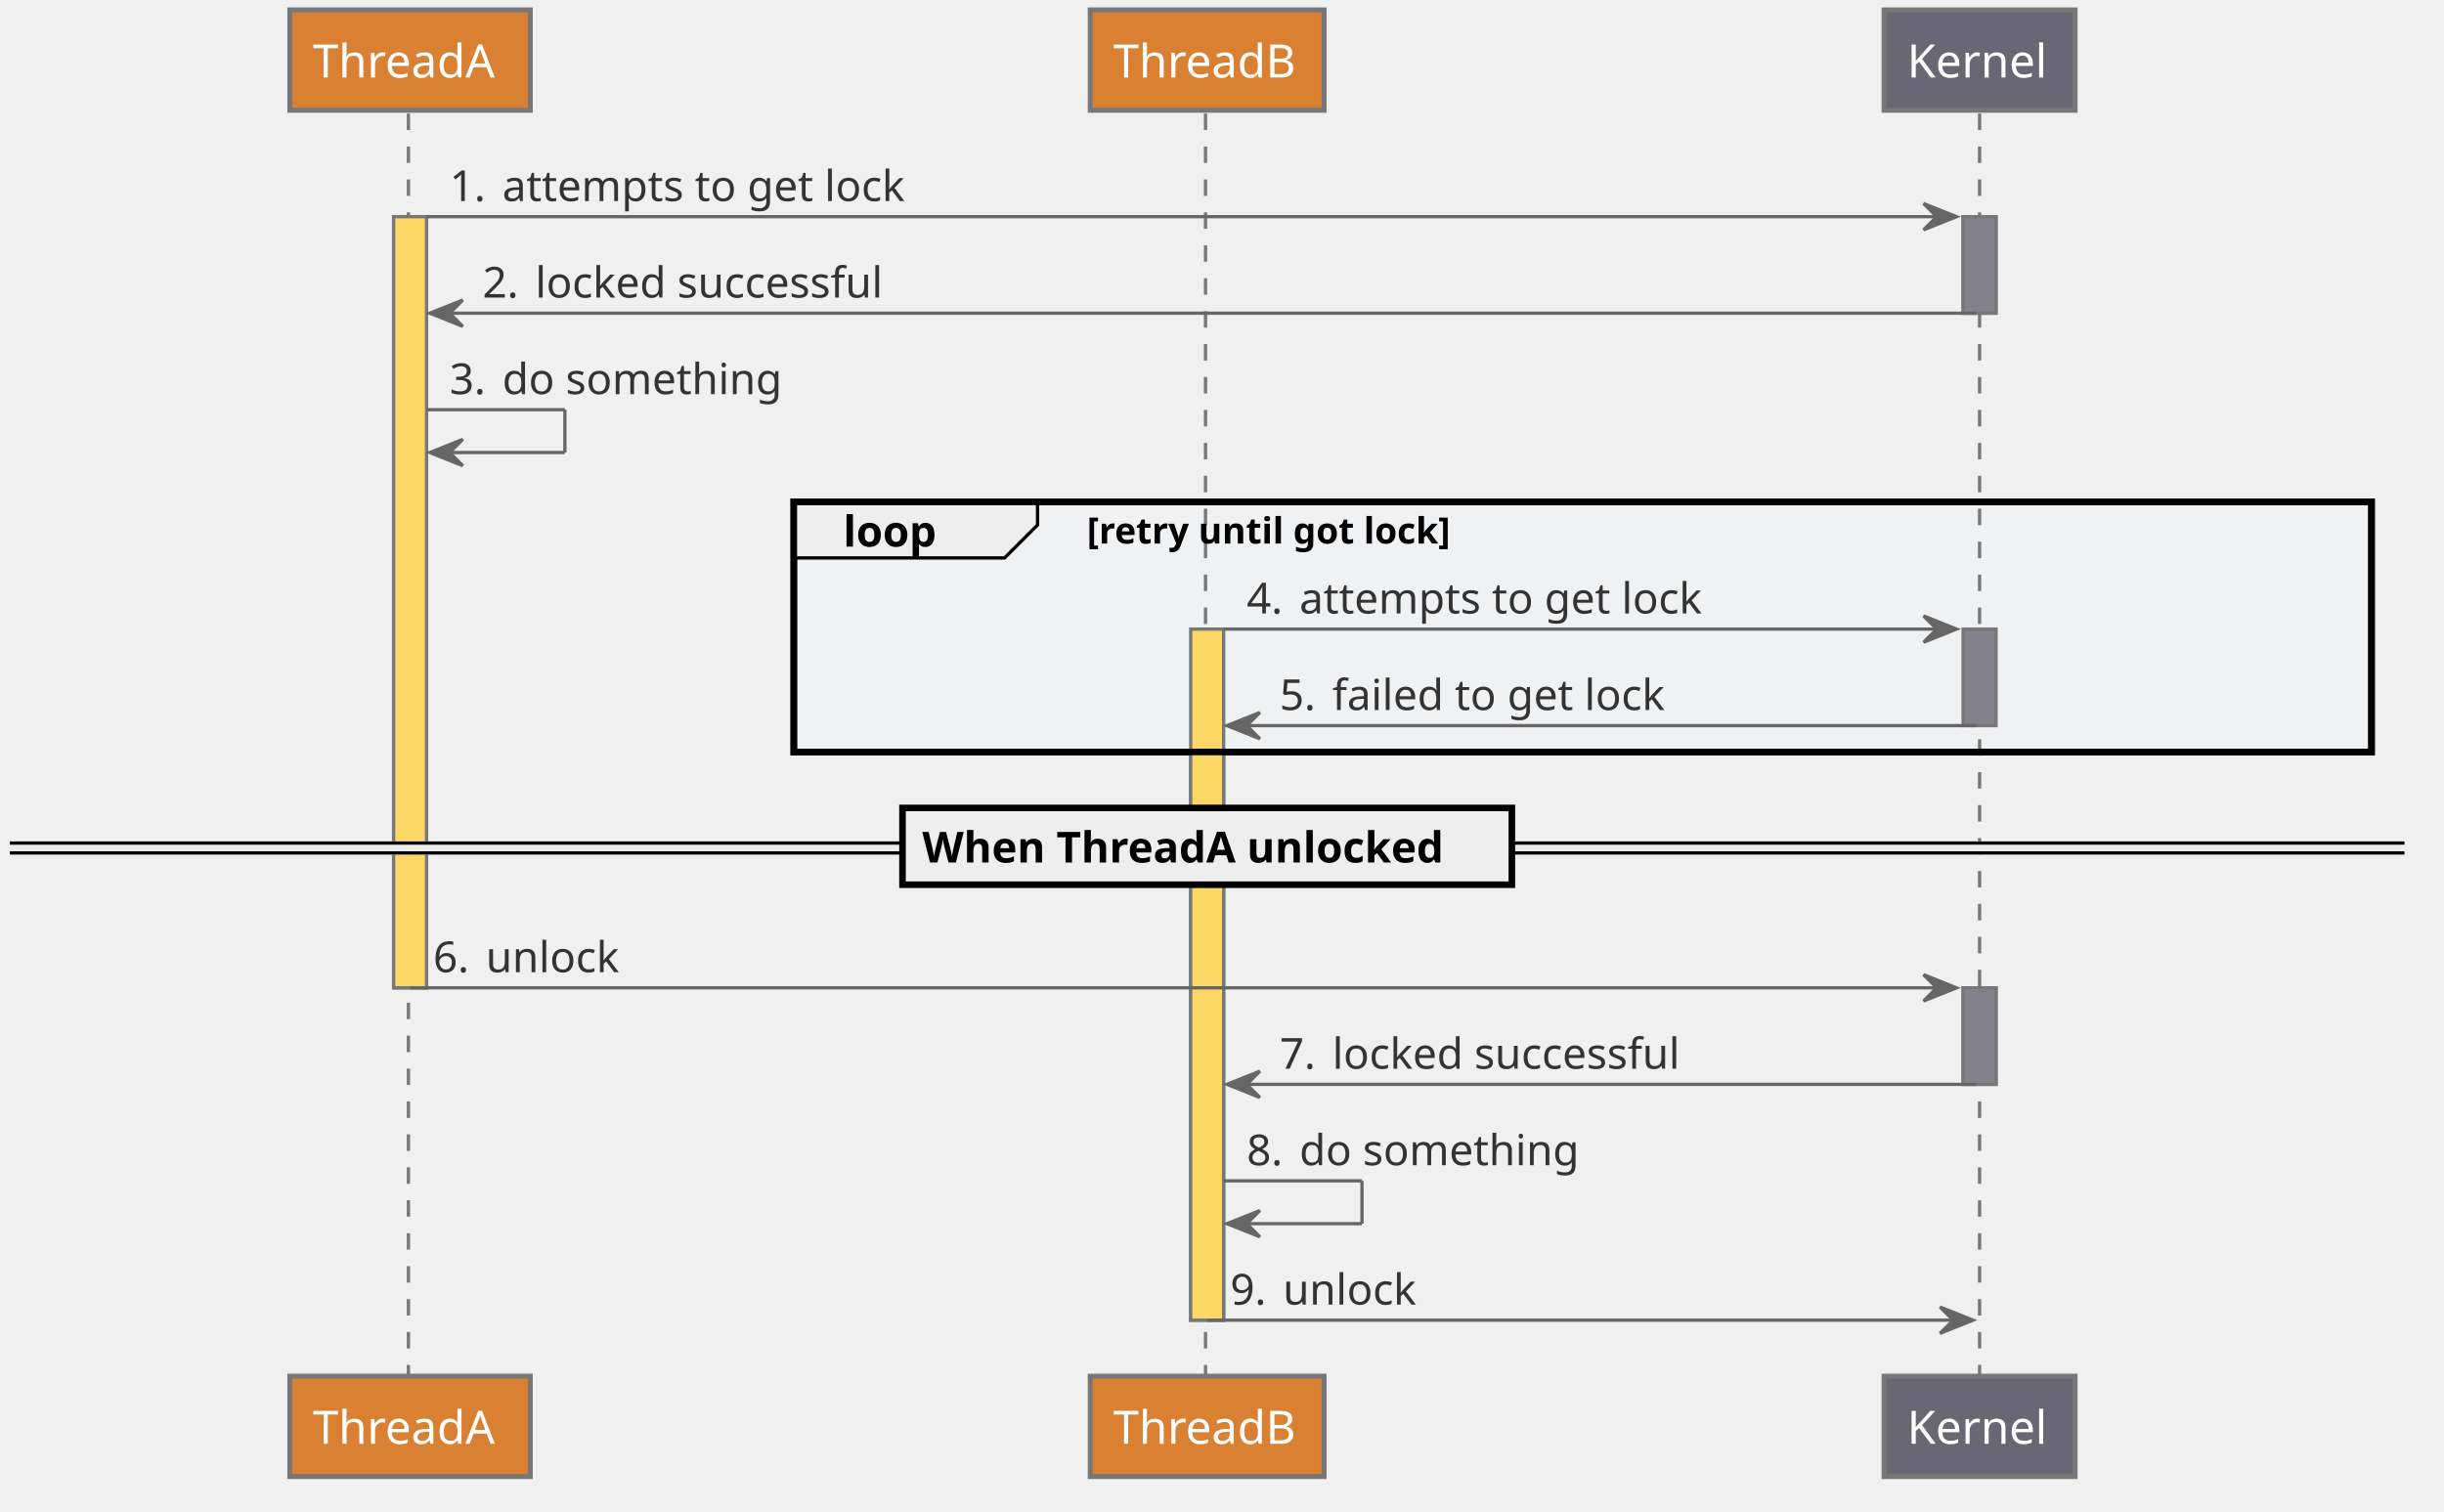
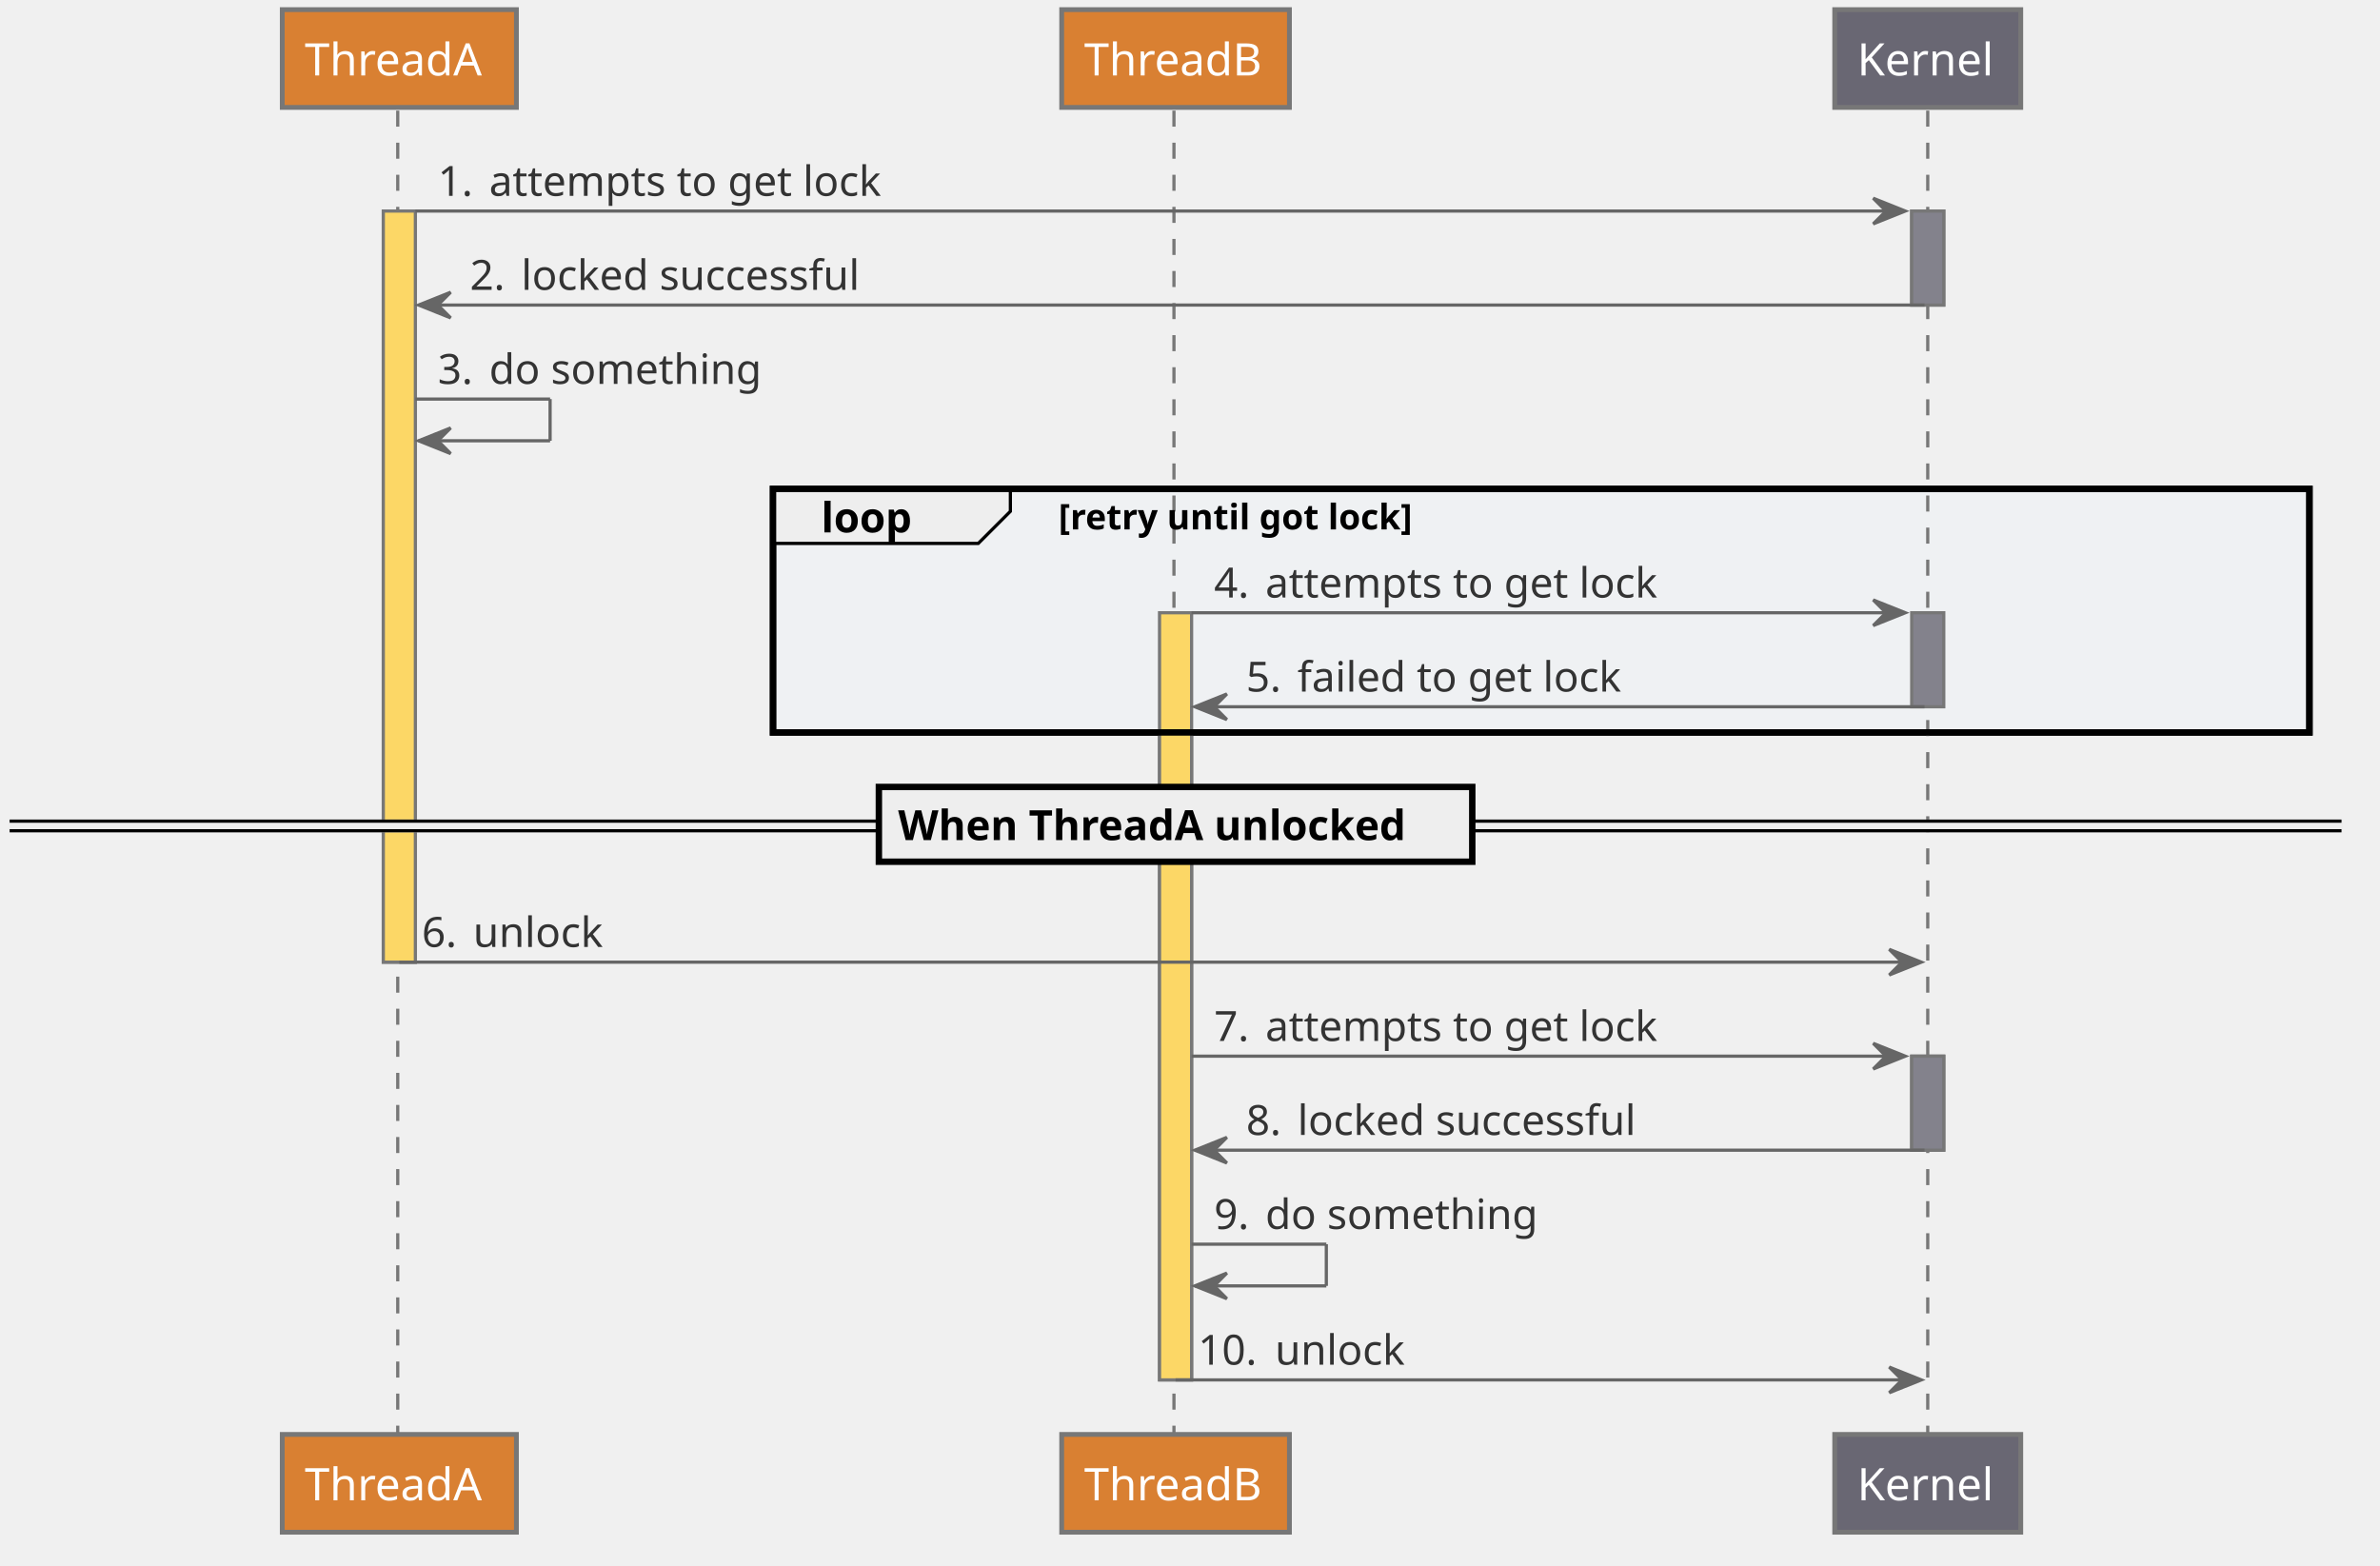
- <svg xmlns="http://www.w3.org/2000/svg" contentScriptType="application/ecmascript" contentStyleType="text/css" height="459px" preserveAspectRatio="none" style="width:742px;height:459px;background:#EFF1F3;" version="1.1" viewBox="0 0 742 459" width="742px" zoomAndPan="magnify">
+ <svg xmlns="http://www.w3.org/2000/svg" contentScriptType="application/ecmascript" contentStyleType="text/css" height="488px" preserveAspectRatio="none" style="width:742px;height:488px;background:#EFF1F3;" version="1.1" viewBox="0 0 742 488" width="742px" zoomAndPan="magnify">
  <defs />
  <g>
    <rect fill="#FCD766" height="234.174" style="stroke: #777777; stroke-width: 1.0;" width="10" x="119.5" y="65.799" />
-     <rect fill="#FCD766" height="209.863" style="stroke: #777777; stroke-width: 1.0;" width="10" x="361.5" y="191.041" />
+     <rect fill="#FCD766" height="239.174" style="stroke: #777777; stroke-width: 1.0;" width="10" x="361.5" y="191.041" />
    <rect fill="#83828C" height="29.311" style="stroke: #777777; stroke-width: 1.0;" width="10" x="596" y="65.799" />
    <rect fill="#83828C" height="29.311" style="stroke: #777777; stroke-width: 1.0;" width="10" x="596" y="191.041" />
-     <rect fill="#83828C" height="29.311" style="stroke: #777777; stroke-width: 1.0;" width="10" x="596" y="299.973" />
+     <rect fill="#83828C" height="29.311" style="stroke: #777777; stroke-width: 1.0;" width="10" x="596" y="329.283" />
    <rect fill="#EFF1F3" height="75.932" style="stroke: #000000; stroke-width: 2.0;" width="479" x="241" y="152.42" />
-     <line style="stroke: #777777; stroke-width: 1.0; stroke-dasharray: 5.0,5.0;" x1="124" x2="124" y1="34.488" y2="418.904" />
-     <line style="stroke: #777777; stroke-width: 1.0; stroke-dasharray: 5.0,5.0;" x1="366" x2="366" y1="34.488" y2="418.904" />
-     <line style="stroke: #777777; stroke-width: 1.0; stroke-dasharray: 5.0,5.0;" x1="601" x2="601" y1="34.488" y2="418.904" />
+     <line style="stroke: #777777; stroke-width: 1.0; stroke-dasharray: 5.0,5.0;" x1="124" x2="124" y1="34.488" y2="448.215" />
+     <line style="stroke: #777777; stroke-width: 1.0; stroke-dasharray: 5.0,5.0;" x1="366" x2="366" y1="34.488" y2="448.215" />
+     <line style="stroke: #777777; stroke-width: 1.0; stroke-dasharray: 5.0,5.0;" x1="601" x2="601" y1="34.488" y2="448.215" />
    <rect fill="#D98032" height="30.488" style="stroke: #777777; stroke-width: 1.5;" width="73" x="88" y="3" />
    <text fill="#FFFFFF" font-family="sans-serif" font-size="14" lengthAdjust="spacingAndGlyphs" textLength="59" x="95" y="23.535">ThreadA</text>
-     <rect fill="#D98032" height="30.488" style="stroke: #777777; stroke-width: 1.5;" width="73" x="88" y="417.904" />
-     <text fill="#FFFFFF" font-family="sans-serif" font-size="14" lengthAdjust="spacingAndGlyphs" textLength="59" x="95" y="438.44">ThreadA</text>
+     <rect fill="#D98032" height="30.488" style="stroke: #777777; stroke-width: 1.5;" width="73" x="88" y="447.215" />
+     <text fill="#FFFFFF" font-family="sans-serif" font-size="14" lengthAdjust="spacingAndGlyphs" textLength="59" x="95" y="467.75">ThreadA</text>
    <rect fill="#D98032" height="30.488" style="stroke: #777777; stroke-width: 1.5;" width="71" x="331" y="3" />
    <text fill="#FFFFFF" font-family="sans-serif" font-size="14" lengthAdjust="spacingAndGlyphs" textLength="57" x="338" y="23.535">ThreadB</text>
-     <rect fill="#D98032" height="30.488" style="stroke: #777777; stroke-width: 1.5;" width="71" x="331" y="417.904" />
-     <text fill="#FFFFFF" font-family="sans-serif" font-size="14" lengthAdjust="spacingAndGlyphs" textLength="57" x="338" y="438.44">ThreadB</text>
+     <rect fill="#D98032" height="30.488" style="stroke: #777777; stroke-width: 1.5;" width="71" x="331" y="447.215" />
+     <text fill="#FFFFFF" font-family="sans-serif" font-size="14" lengthAdjust="spacingAndGlyphs" textLength="57" x="338" y="467.75">ThreadB</text>
    <rect fill="#696773" height="30.488" style="stroke: #777777; stroke-width: 1.5;" width="58" x="572" y="3" />
    <text fill="#FFFFFF" font-family="sans-serif" font-size="14" lengthAdjust="spacingAndGlyphs" textLength="44" x="579" y="23.535">Kernel</text>
-     <rect fill="#696773" height="30.488" style="stroke: #777777; stroke-width: 1.5;" width="58" x="572" y="417.904" />
-     <text fill="#FFFFFF" font-family="sans-serif" font-size="14" lengthAdjust="spacingAndGlyphs" textLength="44" x="579" y="438.44">Kernel</text>
+     <rect fill="#696773" height="30.488" style="stroke: #777777; stroke-width: 1.5;" width="58" x="572" y="447.215" />
+     <text fill="#FFFFFF" font-family="sans-serif" font-size="14" lengthAdjust="spacingAndGlyphs" textLength="44" x="579" y="467.75">Kernel</text>
    <rect fill="#FCD766" height="234.174" style="stroke: #777777; stroke-width: 1.0;" width="10" x="119.5" y="65.799" />
-     <rect fill="#FCD766" height="209.863" style="stroke: #777777; stroke-width: 1.0;" width="10" x="361.5" y="191.041" />
+     <rect fill="#FCD766" height="239.174" style="stroke: #777777; stroke-width: 1.0;" width="10" x="361.5" y="191.041" />
    <rect fill="#83828C" height="29.311" style="stroke: #777777; stroke-width: 1.0;" width="10" x="596" y="65.799" />
    <rect fill="#83828C" height="29.311" style="stroke: #777777; stroke-width: 1.0;" width="10" x="596" y="191.041" />
-     <rect fill="#83828C" height="29.311" style="stroke: #777777; stroke-width: 1.0;" width="10" x="596" y="299.973" />
+     <rect fill="#83828C" height="29.311" style="stroke: #777777; stroke-width: 1.0;" width="10" x="596" y="329.283" />
    <polygon fill="#666666" points="584,61.799,594,65.799,584,69.799,588,65.799" style="stroke: #666666; stroke-width: 1.0;" />
    <line style="stroke: #666666; stroke-width: 1.0;" x1="129.5" x2="590" y1="65.799" y2="65.799" />
    <text fill="#333333" font-family="sans-serif" font-size="13" lengthAdjust="spacingAndGlyphs" textLength="12" x="136.5" y="61.057">1.</text>
    <text fill="#333333" font-family="sans-serif" font-size="13" lengthAdjust="spacingAndGlyphs" textLength="128" x="152.5" y="61.057">attempts to get lock</text>
    <polygon fill="#666666" points="140.5,91.109,130.5,95.109,140.5,99.109,136.5,95.109" style="stroke: #666666; stroke-width: 1.0;" />
    <line style="stroke: #666666; stroke-width: 1.0;" x1="134.5" x2="600" y1="95.109" y2="95.109" />
    <text fill="#333333" font-family="sans-serif" font-size="13" lengthAdjust="spacingAndGlyphs" textLength="12" x="146.5" y="90.367">2.</text>
    <text fill="#333333" font-family="sans-serif" font-size="13" lengthAdjust="spacingAndGlyphs" textLength="113" x="162.5" y="90.367">locked successful</text>
    <line style="stroke: #666666; stroke-width: 1.0;" x1="129.5" x2="171.5" y1="124.42" y2="124.42" />
    <line style="stroke: #666666; stroke-width: 1.0;" x1="171.5" x2="171.5" y1="124.42" y2="137.42" />
    <line style="stroke: #666666; stroke-width: 1.0;" x1="130.5" x2="171.5" y1="137.42" y2="137.42" />
    <polygon fill="#666666" points="140.5,133.42,130.5,137.42,140.5,141.42,136.5,137.42" style="stroke: #666666; stroke-width: 1.0;" />
    <text fill="#333333" font-family="sans-serif" font-size="13" lengthAdjust="spacingAndGlyphs" textLength="12" x="136.5" y="119.678">3.</text>
    <text fill="#333333" font-family="sans-serif" font-size="13" lengthAdjust="spacingAndGlyphs" textLength="87" x="152.5" y="119.678">do something</text>
    <path d="M241,152.42 L315,152.42 L315,159.42 L305,169.42 L241,169.42 L241,152.42 " fill="#EEEEEE" style="stroke: #000000; stroke-width: 1.0;" />
    <rect fill="none" height="75.932" style="stroke: #000000; stroke-width: 2.0;" width="479" x="241" y="152.42" />
    <text fill="#000000" font-family="sans-serif" font-size="13" font-weight="bold" lengthAdjust="spacingAndGlyphs" textLength="29" x="256" y="165.988">loop</text>
    <text fill="#000000" font-family="sans-serif" font-size="11" font-weight="bold" lengthAdjust="spacingAndGlyphs" textLength="114" x="330" y="165.055">[retry until got lock]</text>
    <polygon fill="#666666" points="584,187.041,594,191.041,584,195.041,588,191.041" style="stroke: #666666; stroke-width: 1.0;" />
    <line style="stroke: #666666; stroke-width: 1.0;" x1="371.5" x2="590" y1="191.041" y2="191.041" />
    <text fill="#333333" font-family="sans-serif" font-size="13" lengthAdjust="spacingAndGlyphs" textLength="12" x="378.5" y="186.299">4.</text>
    <text fill="#333333" font-family="sans-serif" font-size="13" lengthAdjust="spacingAndGlyphs" textLength="128" x="394.5" y="186.299">attempts to get lock</text>
    <polygon fill="#666666" points="382.5,216.352,372.5,220.352,382.5,224.352,378.5,220.352" style="stroke: #666666; stroke-width: 1.0;" />
    <line style="stroke: #666666; stroke-width: 1.0;" x1="376.5" x2="600" y1="220.352" y2="220.352" />
    <text fill="#333333" font-family="sans-serif" font-size="13" lengthAdjust="spacingAndGlyphs" textLength="12" x="388.5" y="215.609">5.</text>
    <text fill="#333333" font-family="sans-serif" font-size="13" lengthAdjust="spacingAndGlyphs" textLength="107" x="404.5" y="215.609">failed to get lock</text>
    <rect fill="#EEEEEE" height="3" style="stroke: #EEEEEE; stroke-width: 1.0;" width="727" x="3" y="256.007" />
    <line style="stroke: #000000; stroke-width: 1.0;" x1="3" x2="730" y1="256.007" y2="256.007" />
    <line style="stroke: #000000; stroke-width: 1.0;" x1="3" x2="730" y1="259.007" y2="259.007" />
    <rect fill="#EEEEEE" height="23.311" style="stroke: #000000; stroke-width: 2.0;" width="185" x="274" y="245.352" />
    <text fill="#000000" font-family="sans-serif" font-size="13" font-weight="bold" lengthAdjust="spacingAndGlyphs" textLength="167" x="280" y="261.92">When ThreadA unlocked</text>
-     <polygon fill="#666666" points="584,295.973,594,299.973,584,303.973,588,299.973" style="stroke: #666666; stroke-width: 1.0;" />
-     <line style="stroke: #666666; stroke-width: 1.0;" x1="124.5" x2="590" y1="299.973" y2="299.973" />
+     <polygon fill="#666666" points="589,295.973,599,299.973,589,303.973,593,299.973" style="stroke: #666666; stroke-width: 1.0;" />
+     <line style="stroke: #666666; stroke-width: 1.0;" x1="124.5" x2="595" y1="299.973" y2="299.973" />
    <text fill="#333333" font-family="sans-serif" font-size="13" lengthAdjust="spacingAndGlyphs" textLength="12" x="131.5" y="295.231">6.</text>
    <text fill="#333333" font-family="sans-serif" font-size="13" lengthAdjust="spacingAndGlyphs" textLength="43" x="147.5" y="295.231">unlock</text>
-     <polygon fill="#666666" points="382.5,325.283,372.5,329.283,382.5,333.283,378.5,329.283" style="stroke: #666666; stroke-width: 1.0;" />
-     <line style="stroke: #666666; stroke-width: 1.0;" x1="376.5" x2="600" y1="329.283" y2="329.283" />
-     <text fill="#333333" font-family="sans-serif" font-size="13" lengthAdjust="spacingAndGlyphs" textLength="12" x="388.5" y="324.541">7.</text>
-     <text fill="#333333" font-family="sans-serif" font-size="13" lengthAdjust="spacingAndGlyphs" textLength="113" x="404.5" y="324.541">locked successful</text>
-     <line style="stroke: #666666; stroke-width: 1.0;" x1="371.5" x2="413.5" y1="358.594" y2="358.594" />
-     <line style="stroke: #666666; stroke-width: 1.0;" x1="413.5" x2="413.5" y1="358.594" y2="371.594" />
-     <line style="stroke: #666666; stroke-width: 1.0;" x1="372.5" x2="413.5" y1="371.594" y2="371.594" />
-     <polygon fill="#666666" points="382.5,367.594,372.5,371.594,382.5,375.594,378.5,371.594" style="stroke: #666666; stroke-width: 1.0;" />
-     <text fill="#333333" font-family="sans-serif" font-size="13" lengthAdjust="spacingAndGlyphs" textLength="12" x="378.5" y="353.852">8.</text>
-     <text fill="#333333" font-family="sans-serif" font-size="13" lengthAdjust="spacingAndGlyphs" textLength="87" x="394.5" y="353.852">do something</text>
-     <polygon fill="#666666" points="589,396.904,599,400.904,589,404.904,593,400.904" style="stroke: #666666; stroke-width: 1.0;" />
-     <line style="stroke: #666666; stroke-width: 1.0;" x1="366.5" x2="595" y1="400.904" y2="400.904" />
-     <text fill="#333333" font-family="sans-serif" font-size="13" lengthAdjust="spacingAndGlyphs" textLength="12" x="373.5" y="396.162">9.</text>
-     <text fill="#333333" font-family="sans-serif" font-size="13" lengthAdjust="spacingAndGlyphs" textLength="43" x="389.5" y="396.162">unlock</text>
+     <polygon fill="#666666" points="584,325.283,594,329.283,584,333.283,588,329.283" style="stroke: #666666; stroke-width: 1.0;" />
+     <line style="stroke: #666666; stroke-width: 1.0;" x1="371.5" x2="590" y1="329.283" y2="329.283" />
+     <text fill="#333333" font-family="sans-serif" font-size="13" lengthAdjust="spacingAndGlyphs" textLength="12" x="378.5" y="324.541">7.</text>
+     <text fill="#333333" font-family="sans-serif" font-size="13" lengthAdjust="spacingAndGlyphs" textLength="128" x="394.5" y="324.541">attempts to get lock</text>
+     <polygon fill="#666666" points="382.5,354.594,372.5,358.594,382.5,362.594,378.5,358.594" style="stroke: #666666; stroke-width: 1.0;" />
+     <line style="stroke: #666666; stroke-width: 1.0;" x1="376.5" x2="600" y1="358.594" y2="358.594" />
+     <text fill="#333333" font-family="sans-serif" font-size="13" lengthAdjust="spacingAndGlyphs" textLength="12" x="388.5" y="353.852">8.</text>
+     <text fill="#333333" font-family="sans-serif" font-size="13" lengthAdjust="spacingAndGlyphs" textLength="113" x="404.5" y="353.852">locked successful</text>
+     <line style="stroke: #666666; stroke-width: 1.0;" x1="371.5" x2="413.5" y1="387.904" y2="387.904" />
+     <line style="stroke: #666666; stroke-width: 1.0;" x1="413.5" x2="413.5" y1="387.904" y2="400.904" />
+     <line style="stroke: #666666; stroke-width: 1.0;" x1="372.5" x2="413.5" y1="400.904" y2="400.904" />
+     <polygon fill="#666666" points="382.5,396.904,372.5,400.904,382.5,404.904,378.5,400.904" style="stroke: #666666; stroke-width: 1.0;" />
+     <text fill="#333333" font-family="sans-serif" font-size="13" lengthAdjust="spacingAndGlyphs" textLength="12" x="378.5" y="383.162">9.</text>
+     <text fill="#333333" font-family="sans-serif" font-size="13" lengthAdjust="spacingAndGlyphs" textLength="87" x="394.5" y="383.162">do something</text>
+     <polygon fill="#666666" points="589,426.215,599,430.215,589,434.215,593,430.215" style="stroke: #666666; stroke-width: 1.0;" />
+     <line style="stroke: #666666; stroke-width: 1.0;" x1="366.5" x2="595" y1="430.215" y2="430.215" />
+     <text fill="#333333" font-family="sans-serif" font-size="13" lengthAdjust="spacingAndGlyphs" textLength="20" x="373.5" y="425.473">10.</text>
+     <text fill="#333333" font-family="sans-serif" font-size="13" lengthAdjust="spacingAndGlyphs" textLength="43" x="397.5" y="425.473">unlock</text>
  </g>
</svg>
